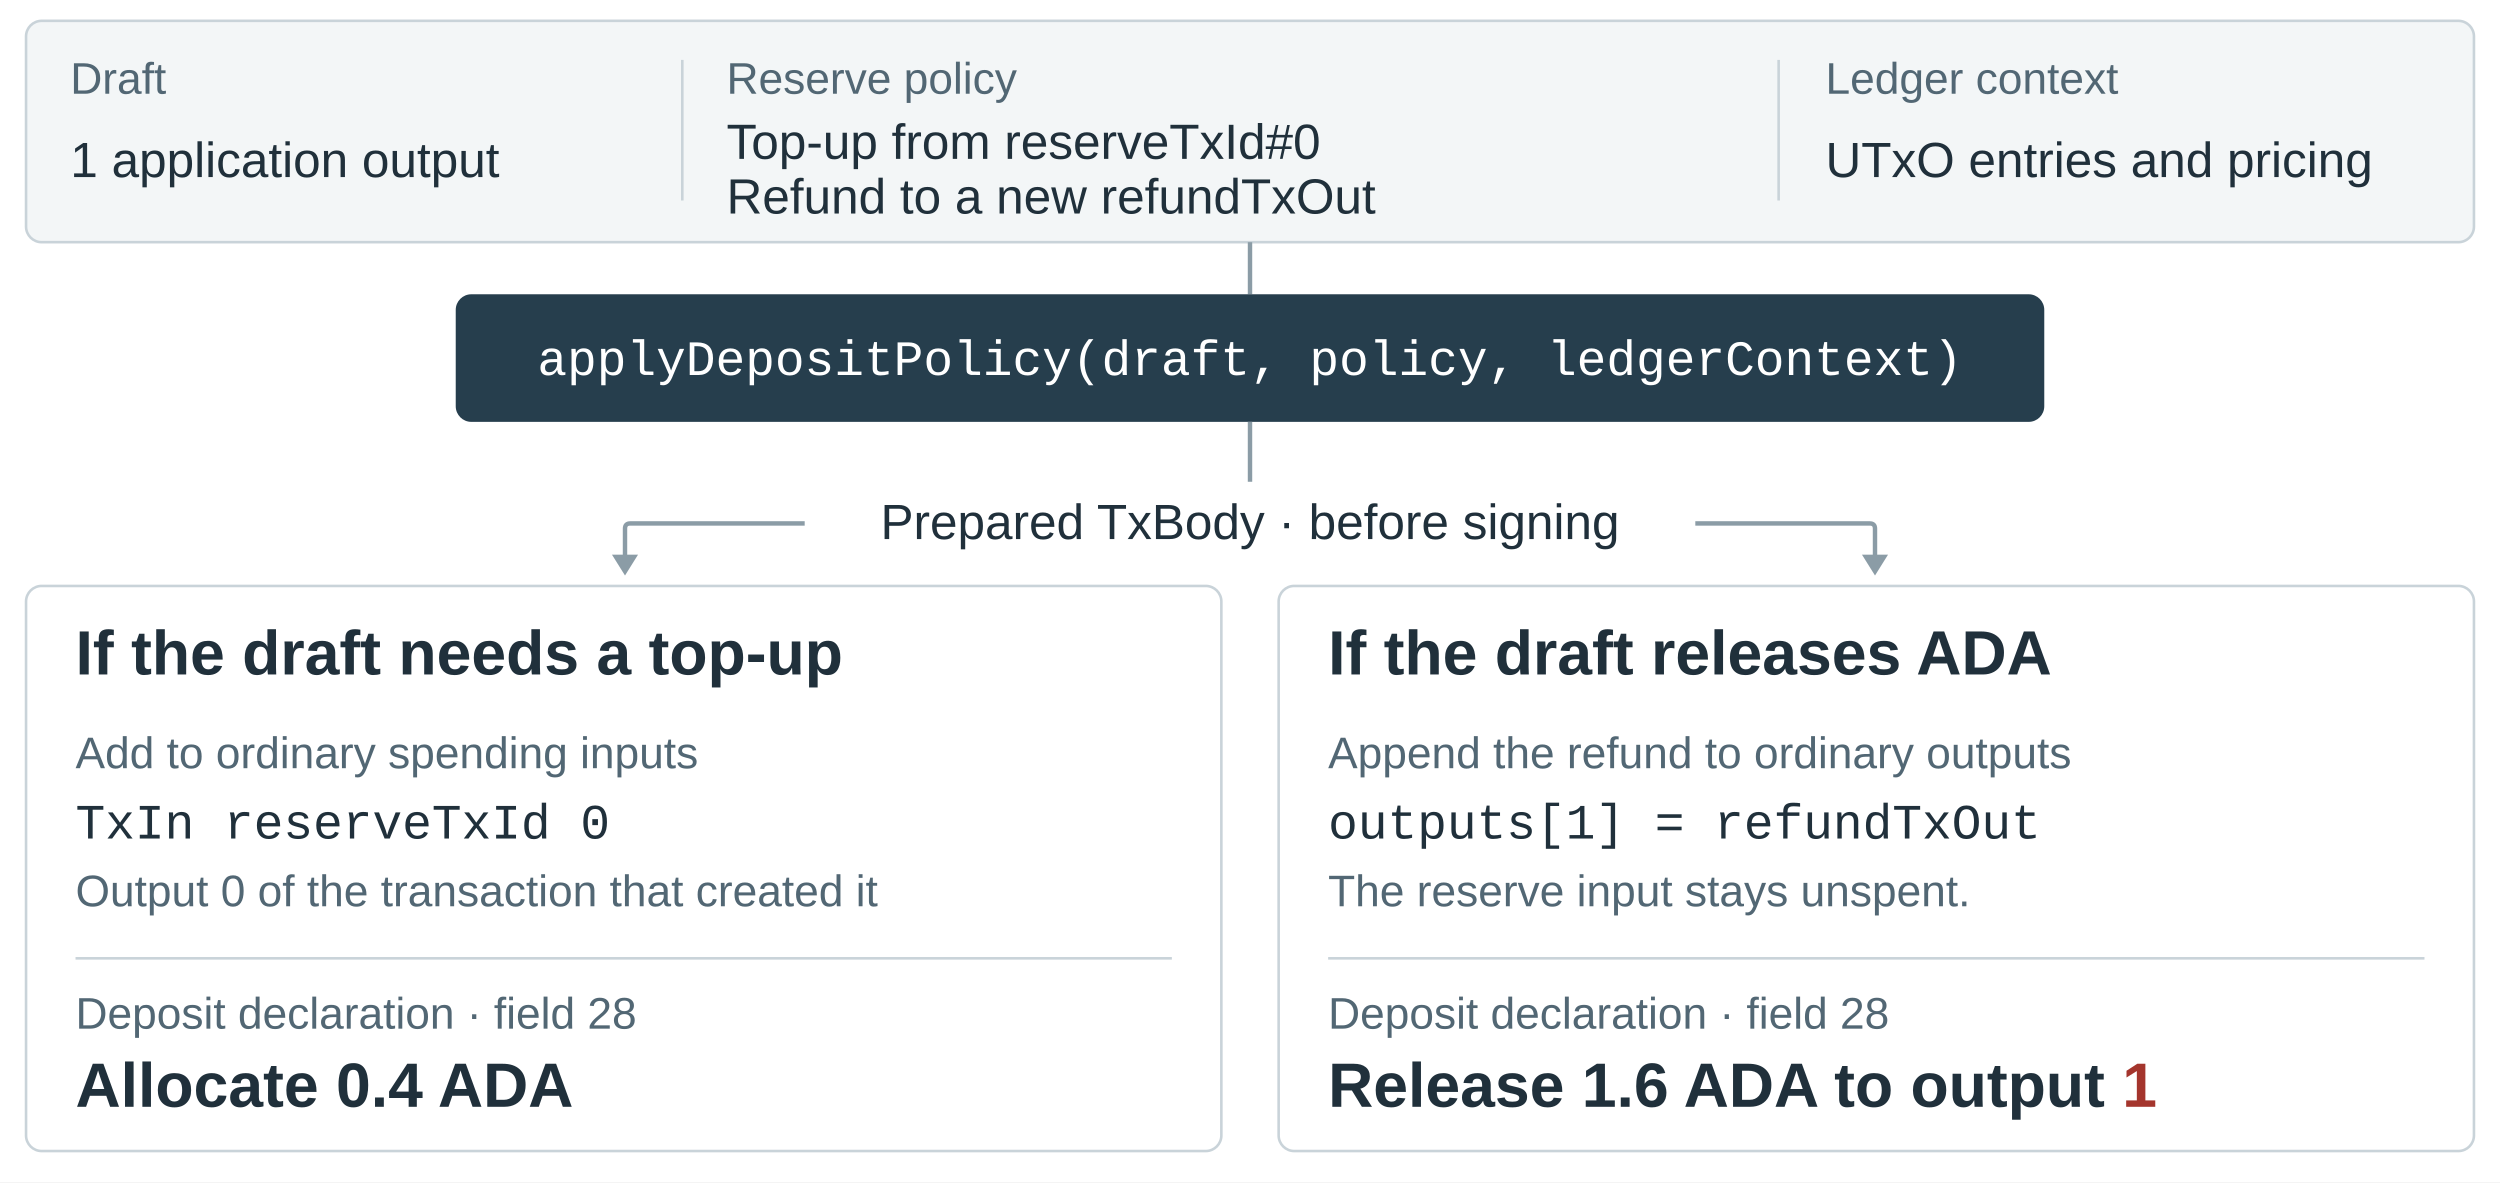
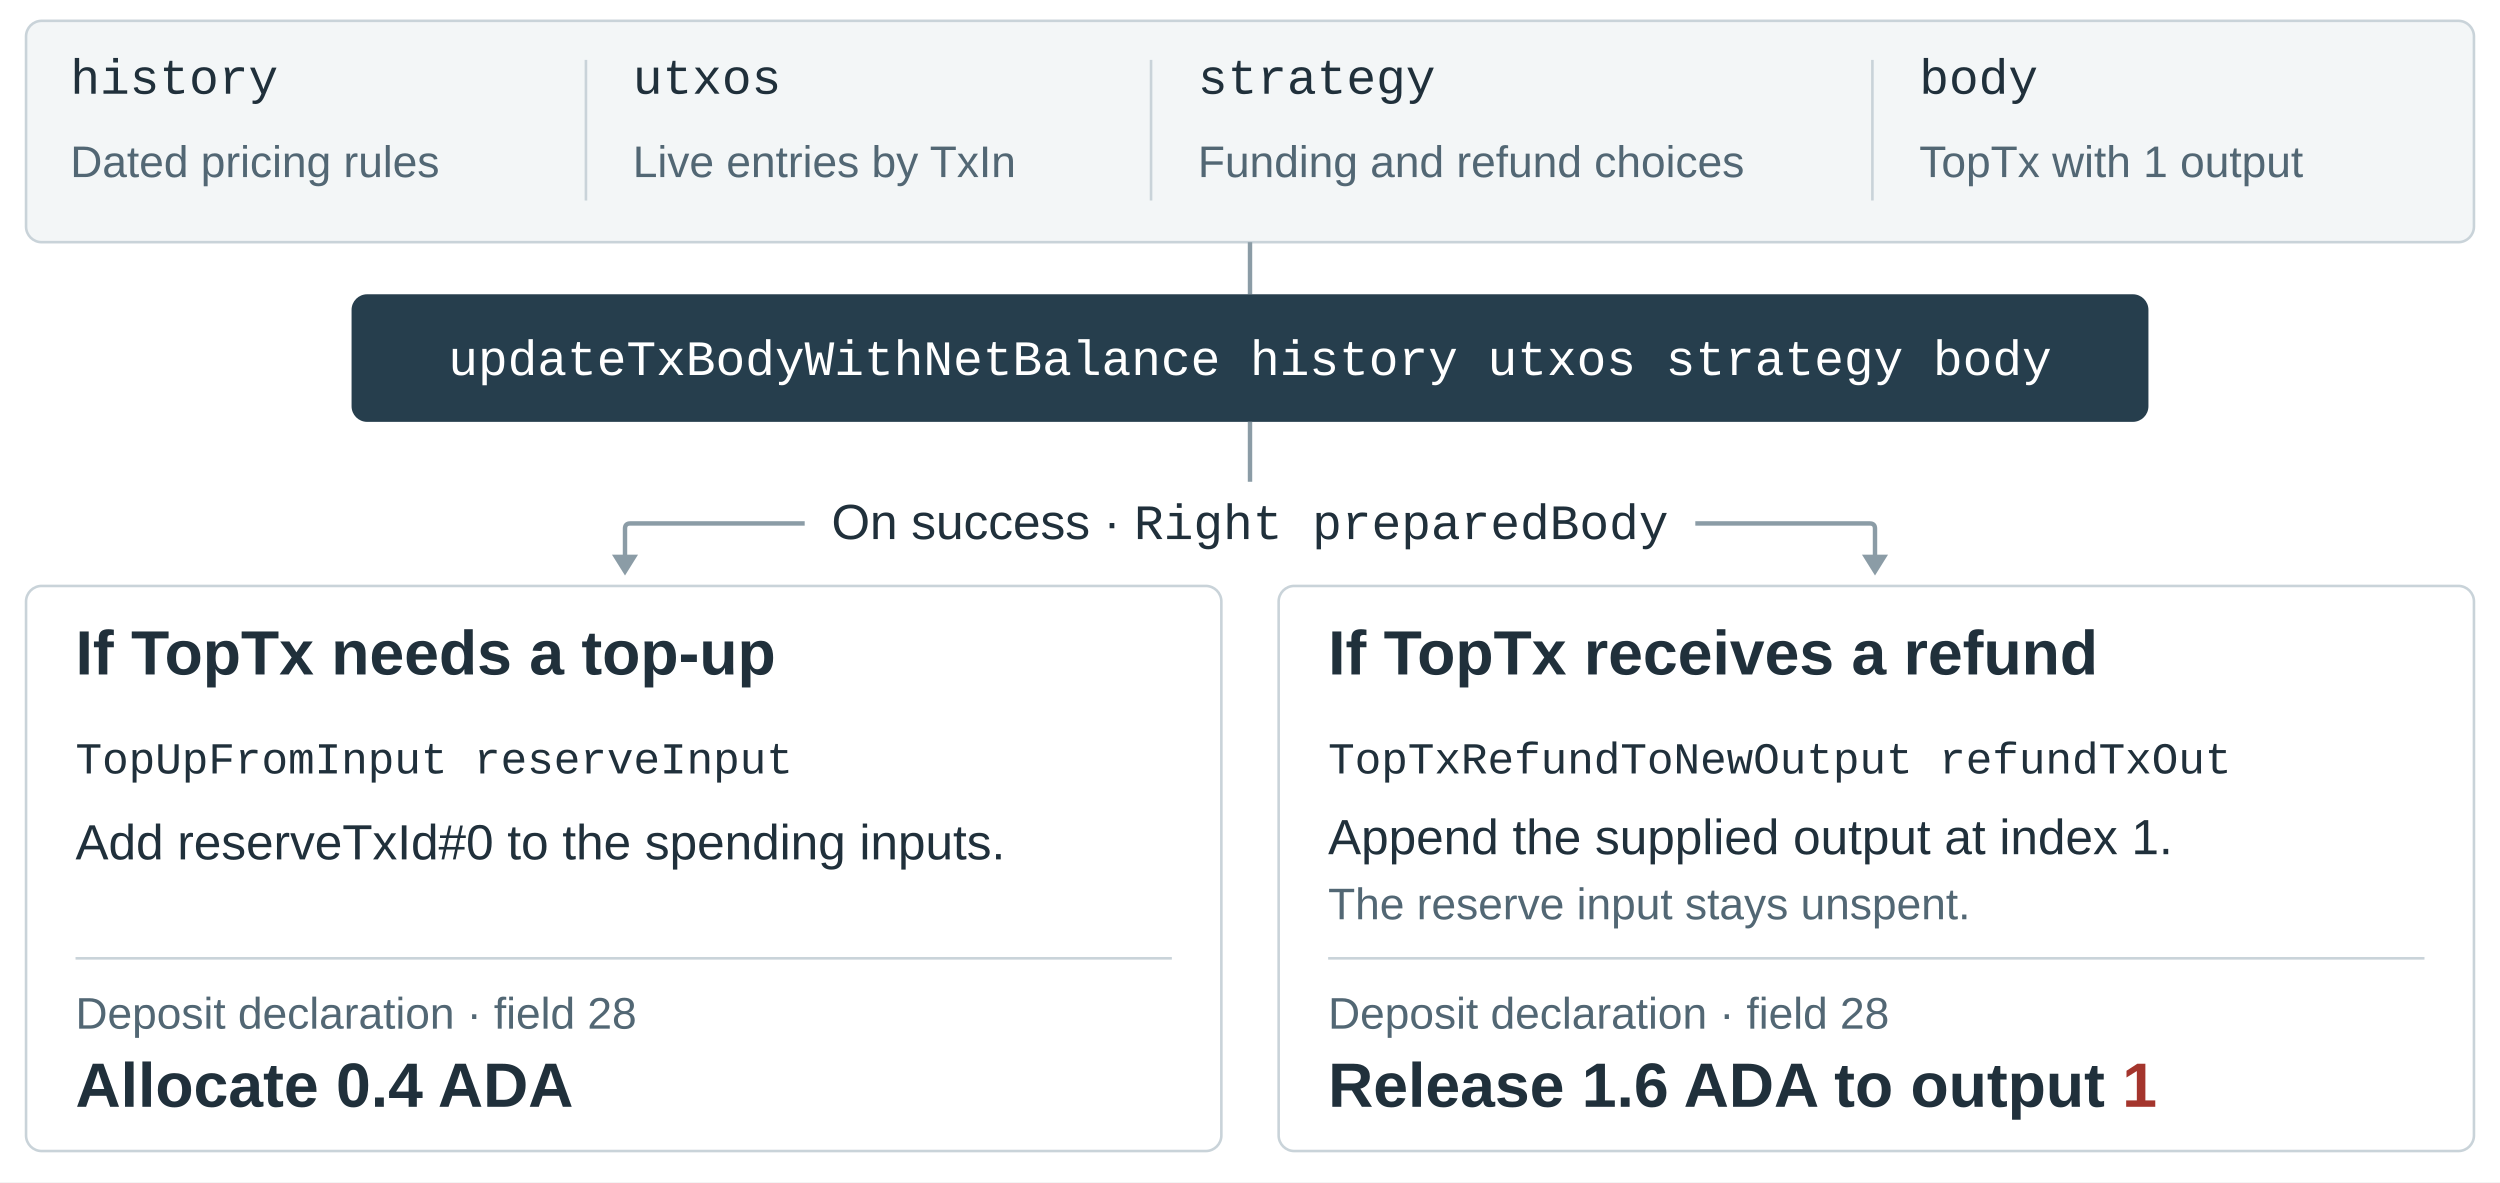
<svg xmlns="http://www.w3.org/2000/svg" width="960" height="454" viewBox="0 0 960 454" role="img" aria-labelledby="title desc">
  <style>
    text { font-family: Barlow, "Helvetica Neue", Arial, sans-serif; fill: #20303b; }
    .label { font-size: 17px; fill: #526774; }
    .body { font-size: 19px; }
    .mono { font-family: "SFMono-Regular", Consolas, "Liberation Mono", monospace; font-size: 19px; }
+     .choice { font-family: "SFMono-Regular", Consolas, "Liberation Mono", monospace; font-size: 17px; }
    .result { font-size: 24px; font-weight: 600; }
    .line { fill: none; stroke: #8b9ca6; stroke-width: 1.7; }
    .rule { stroke: #c9d3d9; }
  </style>
  <rect width="960" height="454" fill="#fff" />
  <rect x="10" y="8" width="940" height="85" rx="6" fill="#f3f6f7" stroke="#c9d3d9" />
-   <path class="rule" d="M262 23v54m421-54v54" />
-   <text x="27" y="36" class="label">Draft</text>
-   <text x="27" y="68" class="body">1 application output</text>
-   <text x="279" y="36" class="label">Reserve policy</text>
-   <text x="279" y="61" class="body">Top-up from reserveTxId#0</text>
-   <text x="279" y="82" class="body">Refund to a new refundTxOut</text>
-   <text x="701" y="36" class="label">Ledger context</text>
-   <text x="701" y="68" class="body">UTxO entries and pricing</text>
+   <path class="rule" d="M225 23v54 M442 23v54 M719 23v54" />
+   <text x="27" y="36" class="mono">history</text>
+   <text x="27" y="68" class="label">Dated pricing rules</text>
+   <text x="243" y="36" class="mono">utxos</text>
+   <text x="243" y="68" class="label">Live entries by TxIn</text>
+   <text x="460" y="36" class="mono">strategy</text>
+   <text x="460" y="68" class="label">Funding and refund choices</text>
+   <text x="737" y="36" class="mono">body</text>
+   <text x="737" y="68" class="label">TopTx with 1 output</text>
  <path class="line" d="M480 93v20" />
-   <rect x="175" y="113" width="610" height="49" rx="6" fill="#263e4d" />
-   <text x="480" y="144" text-anchor="middle" class="mono" style="fill:#fff">applyDepositPolicy(draft, policy, ledgerContext)</text>
+   <rect x="135" y="113" width="690" height="49" rx="6" fill="#263e4d" />
+   <text x="480" y="144" text-anchor="middle" class="mono" style="fill:#fff">updateTxBodyWithNetBalance history utxos strategy body</text>
  <path class="line" d="M480 162v39M240 217v-14q0-2 2-2h476q2 0 2 2v14" />
  <rect x="309" y="185" width="342" height="32" fill="#fff" />
-   <text x="480" y="207" text-anchor="middle" class="body">Prepared TxBody · before signing</text>
+   <text x="480" y="207" text-anchor="middle" class="body">On success · <tspan class="mono">Right preparedBody</tspan>
+   </text>
  <path d="m235 213 5 8 5-8m470 0 5 8 5-8" fill="#8b9ca6" />
  <g transform="translate(10,225)">
    <rect width="459" height="217" rx="6" fill="#fff" stroke="#c9d3d9" />
-     <text x="19" y="34" class="result">If the draft needs a top-up</text>
-     <text x="19" y="70" class="label">Add to ordinary spending inputs</text>
-     <text x="19" y="97" class="mono">TxIn reserveTxId 0</text>
-     <text x="19" y="123" class="label">Output 0 of the transaction that created it</text>
+     <text x="19" y="34" class="result">If TopTx needs a top-up</text>
+     <text x="19" y="72" class="choice">TopUpFromInput reserveInput</text>
+     <text x="19" y="105" class="body">Add reserveTxId#0 to the spending inputs.</text>
    <path class="rule" d="M19 143h421" />
    <text x="19" y="170" class="label">Deposit declaration · field 28</text>
    <text x="19" y="200" class="result">Allocate 0.4 ADA</text>
  </g>
  <g transform="translate(491,225)">
    <rect width="459" height="217" rx="6" fill="#fff" stroke="#c9d3d9" />
-     <text x="19" y="34" class="result">If the draft releases ADA</text>
-     <text x="19" y="70" class="label">Append the refund to ordinary outputs</text>
-     <text x="19" y="97" class="mono">outputs[1] = refundTxOut</text>
-     <text x="19" y="123" class="label">The reserve input stays unspent.</text>
+     <text x="19" y="34" class="result">If TopTx receives a refund</text>
+     <text x="19" y="72" class="choice">TopTxRefundToNewOutput refundTxOut</text>
+     <text x="19" y="103" class="body">Append the supplied output at index 1.</text>
+     <text x="19" y="128" class="label">The reserve input stays unspent.</text>
    <path class="rule" d="M19 143h421" />
    <text x="19" y="170" class="label">Deposit declaration · field 28</text>
    <text x="19" y="200" class="result">Release 1.6 ADA to output <tspan fill="#a4352d">1</tspan>
    </text>
  </g>
</svg>
